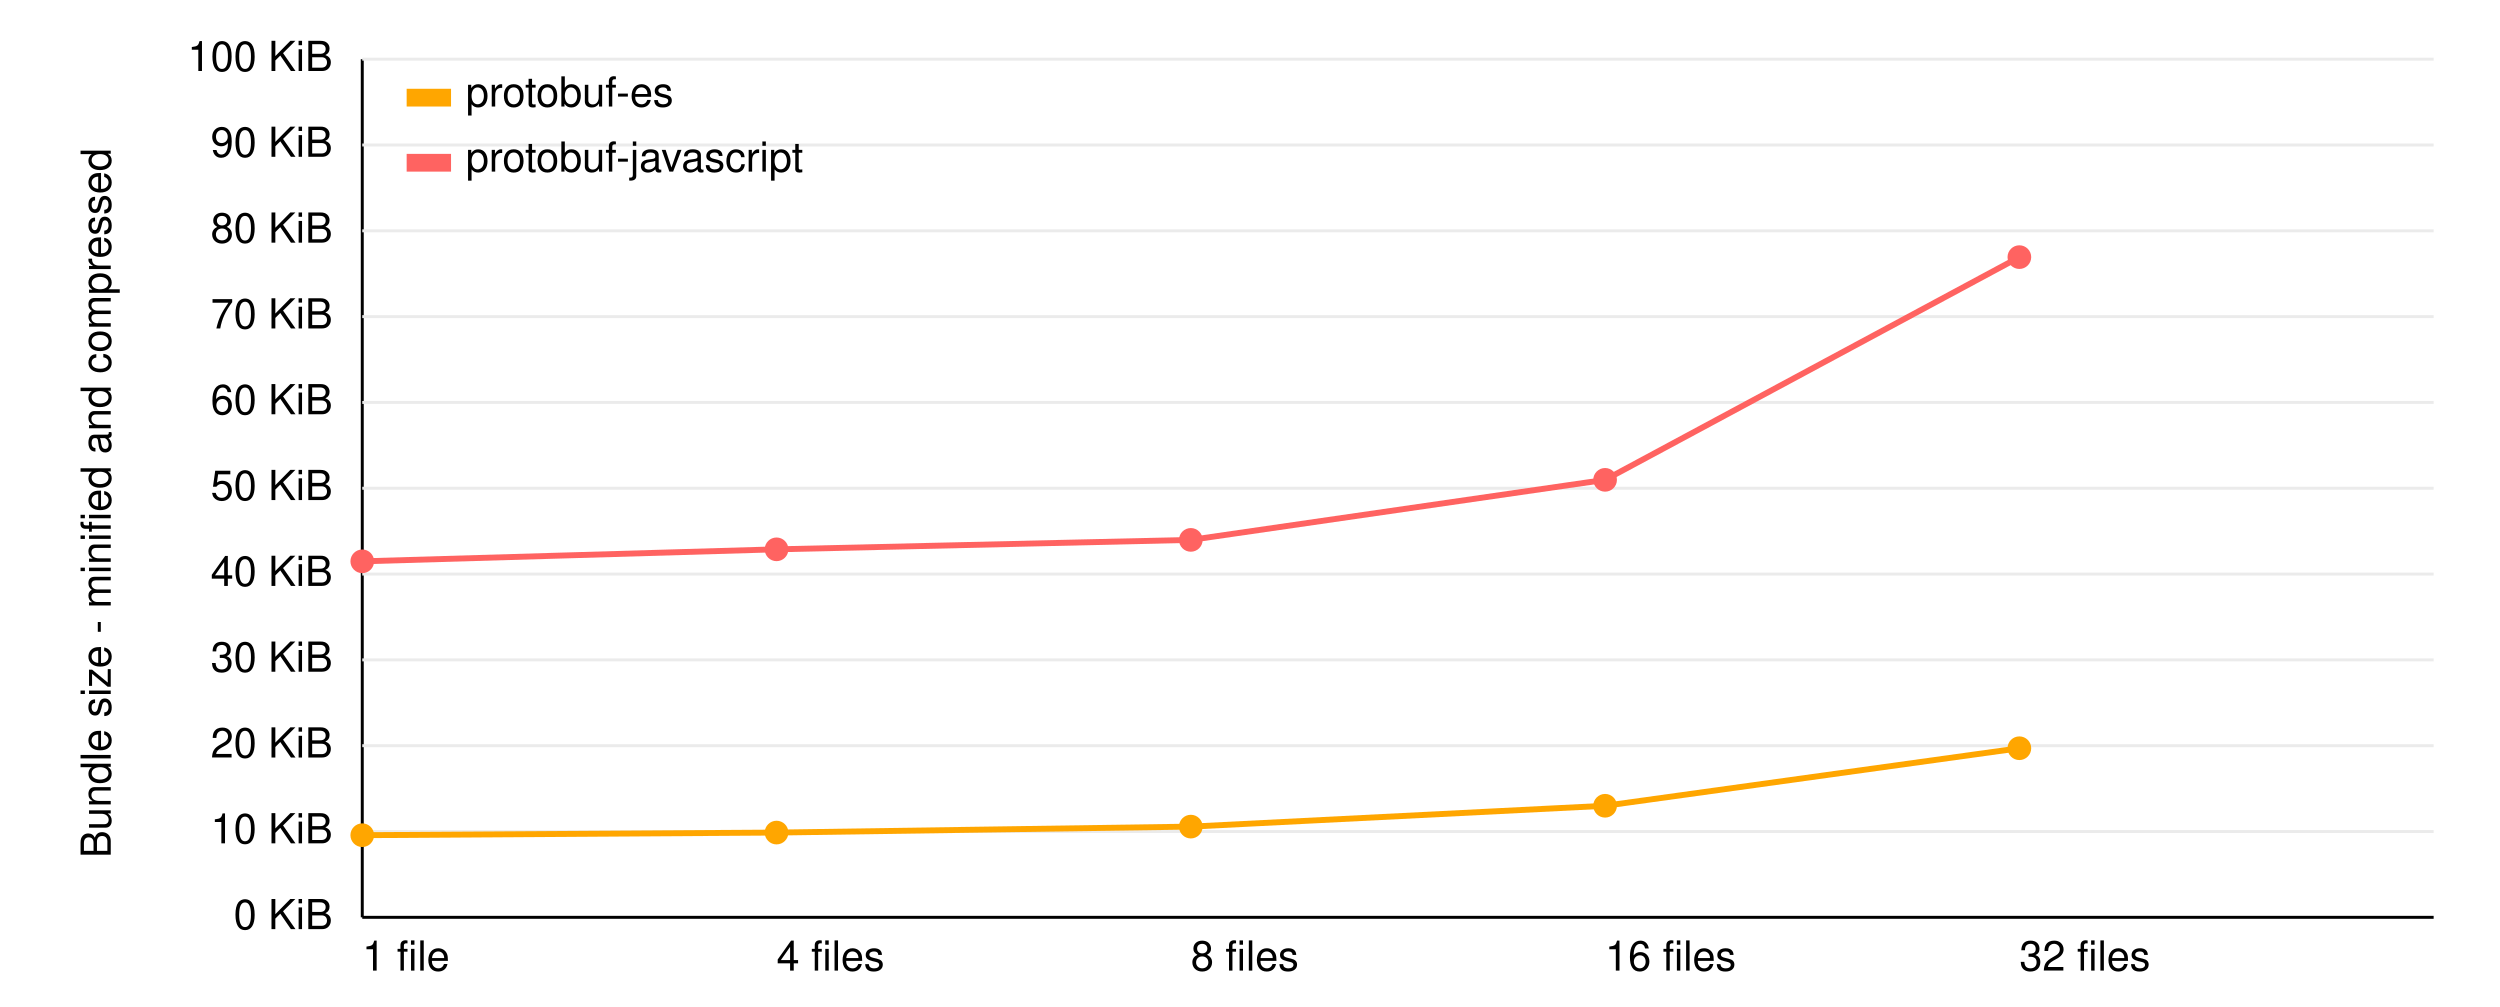
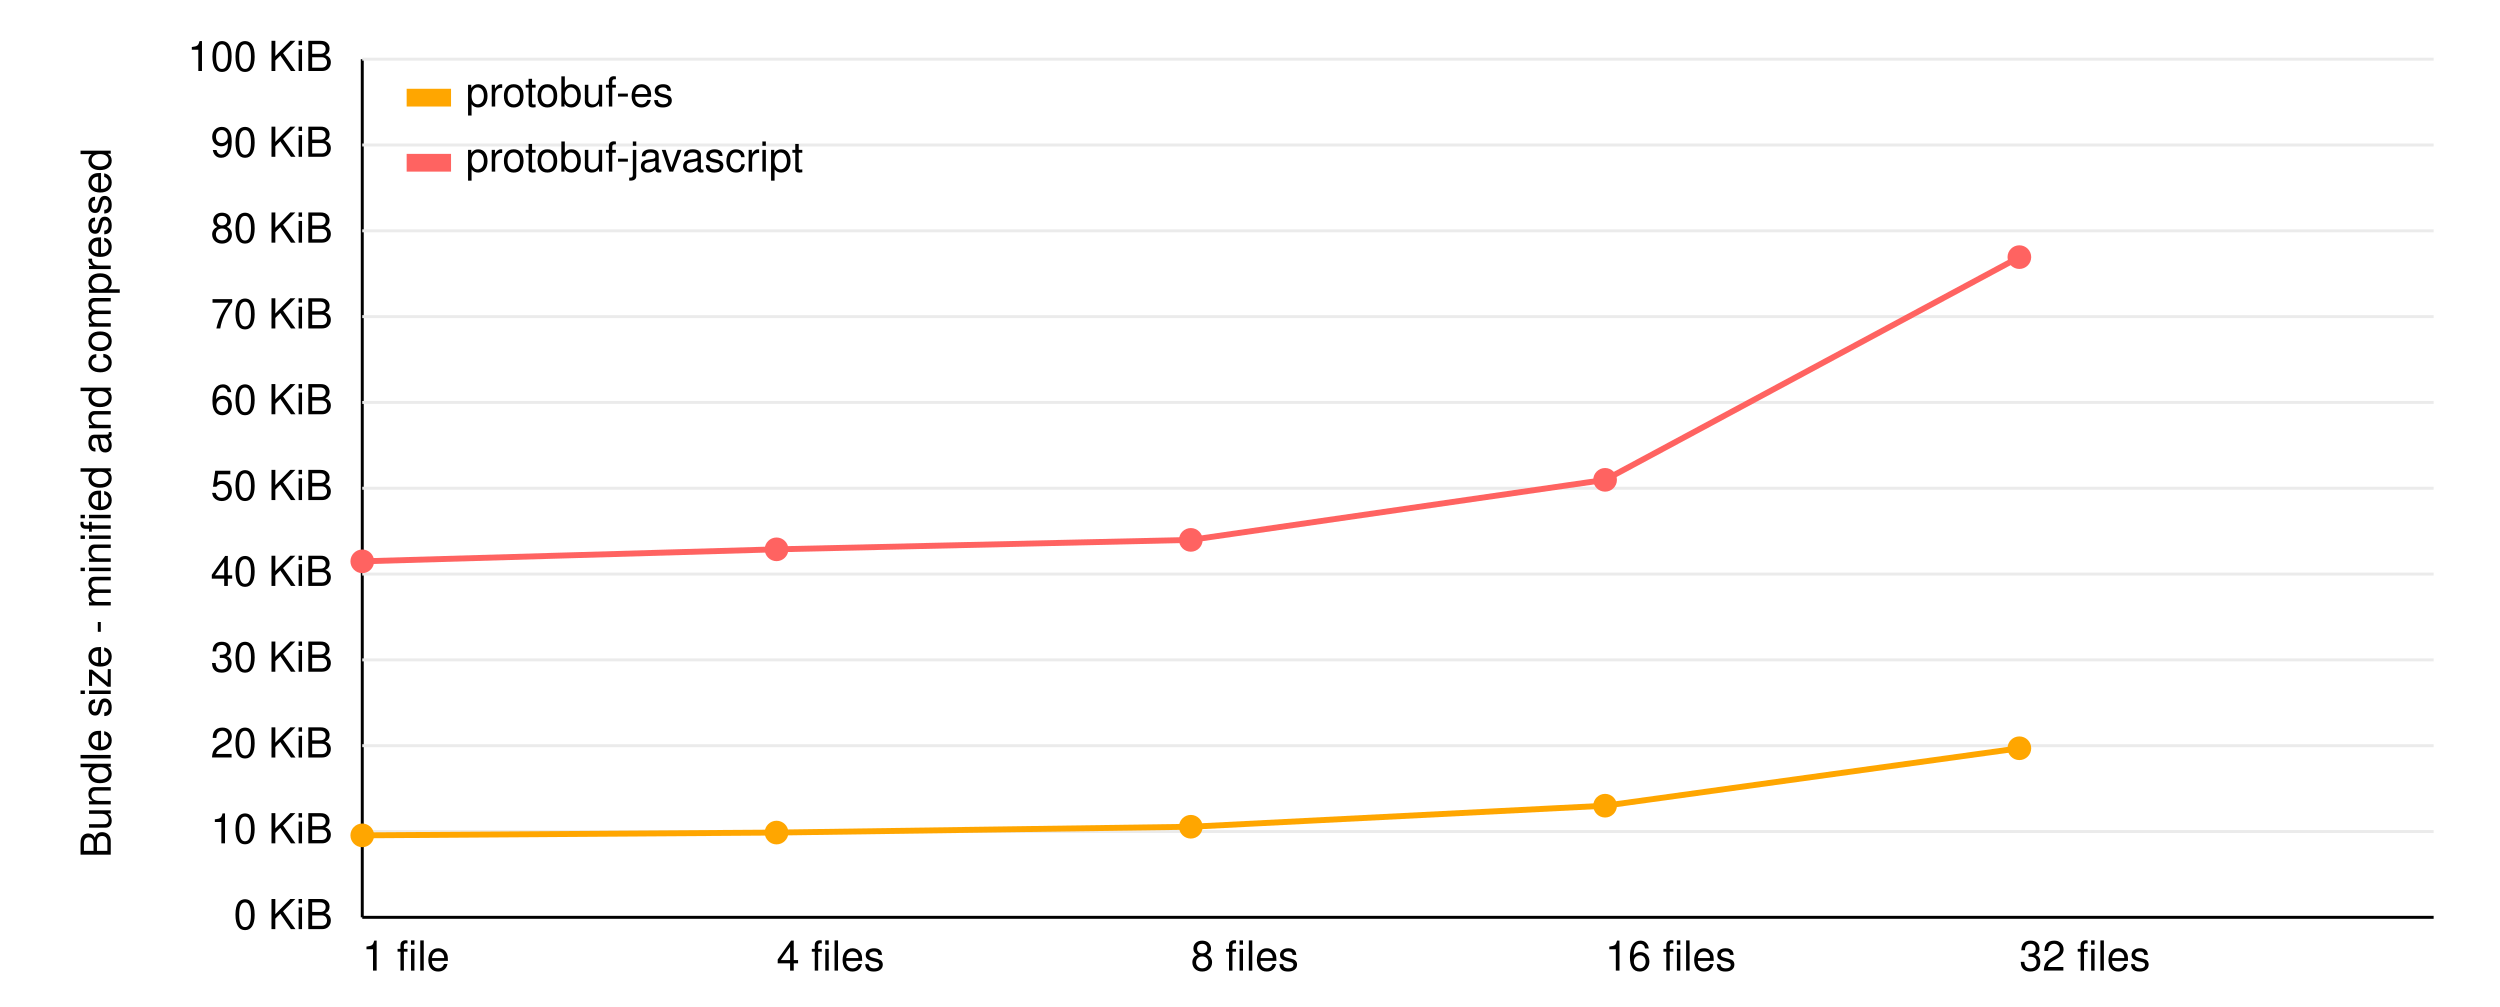
<svg xmlns="http://www.w3.org/2000/svg" version="1.1" width="820px" height="330px" viewBox="0 0 820 340" class="chart">
  <style>
      
      text {
        font: 14px Verdana, Helvetica, Arial, sans-serif;
      }
      
    </style>
  <g transform="translate(110,310)">
    <line y1="0" x2="700" stroke="black" />
    <text x="0" y="18" text-anchor="start">1 file</text>
    <text x="140" y="18" text-anchor="start">4 files</text>
    <text x="280" y="18" text-anchor="start">8 files</text>
    <text x="420" y="18" text-anchor="start">16 files</text>
    <text x="560" y="18" text-anchor="start">32 files</text>
  </g>
  <g transform="translate(110, 20)">
    <line x1="0" x2="0" y1="0" y2="290" stroke="black" />
    <g transform="rotate(-90), translate(-150,-85)">
      <text text-anchor="middle">Bundle size - minified and compressed</text>
    </g>
    <text x="-10" y="4" text-anchor="end">100 KiB</text>
    <line x1="0" x2="700" y1="0" y2="0" stroke="#ebebeb" />
    <text x="-10" y="33" text-anchor="end">90 KiB</text>
    <line x1="0" x2="700" y1="29" y2="29" stroke="#ebebeb" />
    <text x="-10" y="62" text-anchor="end">80 KiB</text>
    <line x1="0" x2="700" y1="58" y2="58" stroke="#ebebeb" />
    <text x="-10" y="91" text-anchor="end">70 KiB</text>
    <line x1="0" x2="700" y1="87" y2="87" stroke="#ebebeb" />
    <text x="-10" y="120" text-anchor="end">60 KiB</text>
    <line x1="0" x2="700" y1="116" y2="116" stroke="#ebebeb" />
    <text x="-10" y="149" text-anchor="end">50 KiB</text>
    <line x1="0" x2="700" y1="145" y2="145" stroke="#ebebeb" />
    <text x="-10" y="178" text-anchor="end">40 KiB</text>
    <line x1="0" x2="700" y1="174" y2="174" stroke="#ebebeb" />
    <text x="-10" y="207" text-anchor="end">30 KiB</text>
    <line x1="0" x2="700" y1="203" y2="203" stroke="#ebebeb" />
    <text x="-10" y="236" text-anchor="end">20 KiB</text>
    <line x1="0" x2="700" y1="232" y2="232" stroke="#ebebeb" />
    <text x="-10" y="265" text-anchor="end">10 KiB</text>
    <line x1="0" x2="700" y1="261" y2="261" stroke="#ebebeb" />
    <text x="-10" y="294" text-anchor="end">0 KiB</text>
  </g>
  <g transform="translate(110, 20)">
-     <polyline fill="none" stroke="#ffa600" stroke-width="2" points="0,262.246 140,261.36 280,259.346 420,252.3 560,232.858">
+     <polyline fill="none" stroke="#ffa600" stroke-width="2" points="0,262.3 140,261.357 280,259.391 420,252.277 560,232.864">
    </polyline>
-     <circle cx="0" cy="262.246" r="4" fill="#ffa600" />
-     <circle cx="140" cy="261.36" r="4" fill="#ffa600" />
-     <circle cx="280" cy="259.346" r="4" fill="#ffa600" />
-     <circle cx="420" cy="252.3" r="4" fill="#ffa600" />
-     <circle cx="560" cy="232.858" r="4" fill="#ffa600" />
+     <circle cx="0" cy="262.3" r="4" fill="#ffa600" />
+     <circle cx="140" cy="261.357" r="4" fill="#ffa600" />
+     <circle cx="280" cy="259.391" r="4" fill="#ffa600" />
+     <circle cx="420" cy="252.277" r="4" fill="#ffa600" />
+     <circle cx="560" cy="232.864" r="4" fill="#ffa600" />
  </g>
  <g transform="translate(110, 20)">
    <polyline fill="none" stroke="#ff6361" stroke-width="2" points="0,169.692 140,165.64 280,162.451 420,142.157 560,66.893">
    </polyline>
    <circle cx="0" cy="169.692" r="4" fill="#ff6361" />
    <circle cx="140" cy="165.64" r="4" fill="#ff6361" />
    <circle cx="280" cy="162.451" r="4" fill="#ff6361" />
    <circle cx="420" cy="142.157" r="4" fill="#ff6361" />
    <circle cx="560" cy="66.893" r="4" fill="#ff6361" />
  </g>
  <g transform="translate(125, 30)">
    <g transform="translate(0, 0)">
      <rect width="15" height="6" fill="#ffa600" />
      <text x="20" y="6">protobuf-es</text>
    </g>
    <g transform="translate(0, 22)">
      <rect width="15" height="6" fill="#ff6361" />
      <text x="20" y="6">protobuf-javascript</text>
    </g>
  </g>
</svg>
